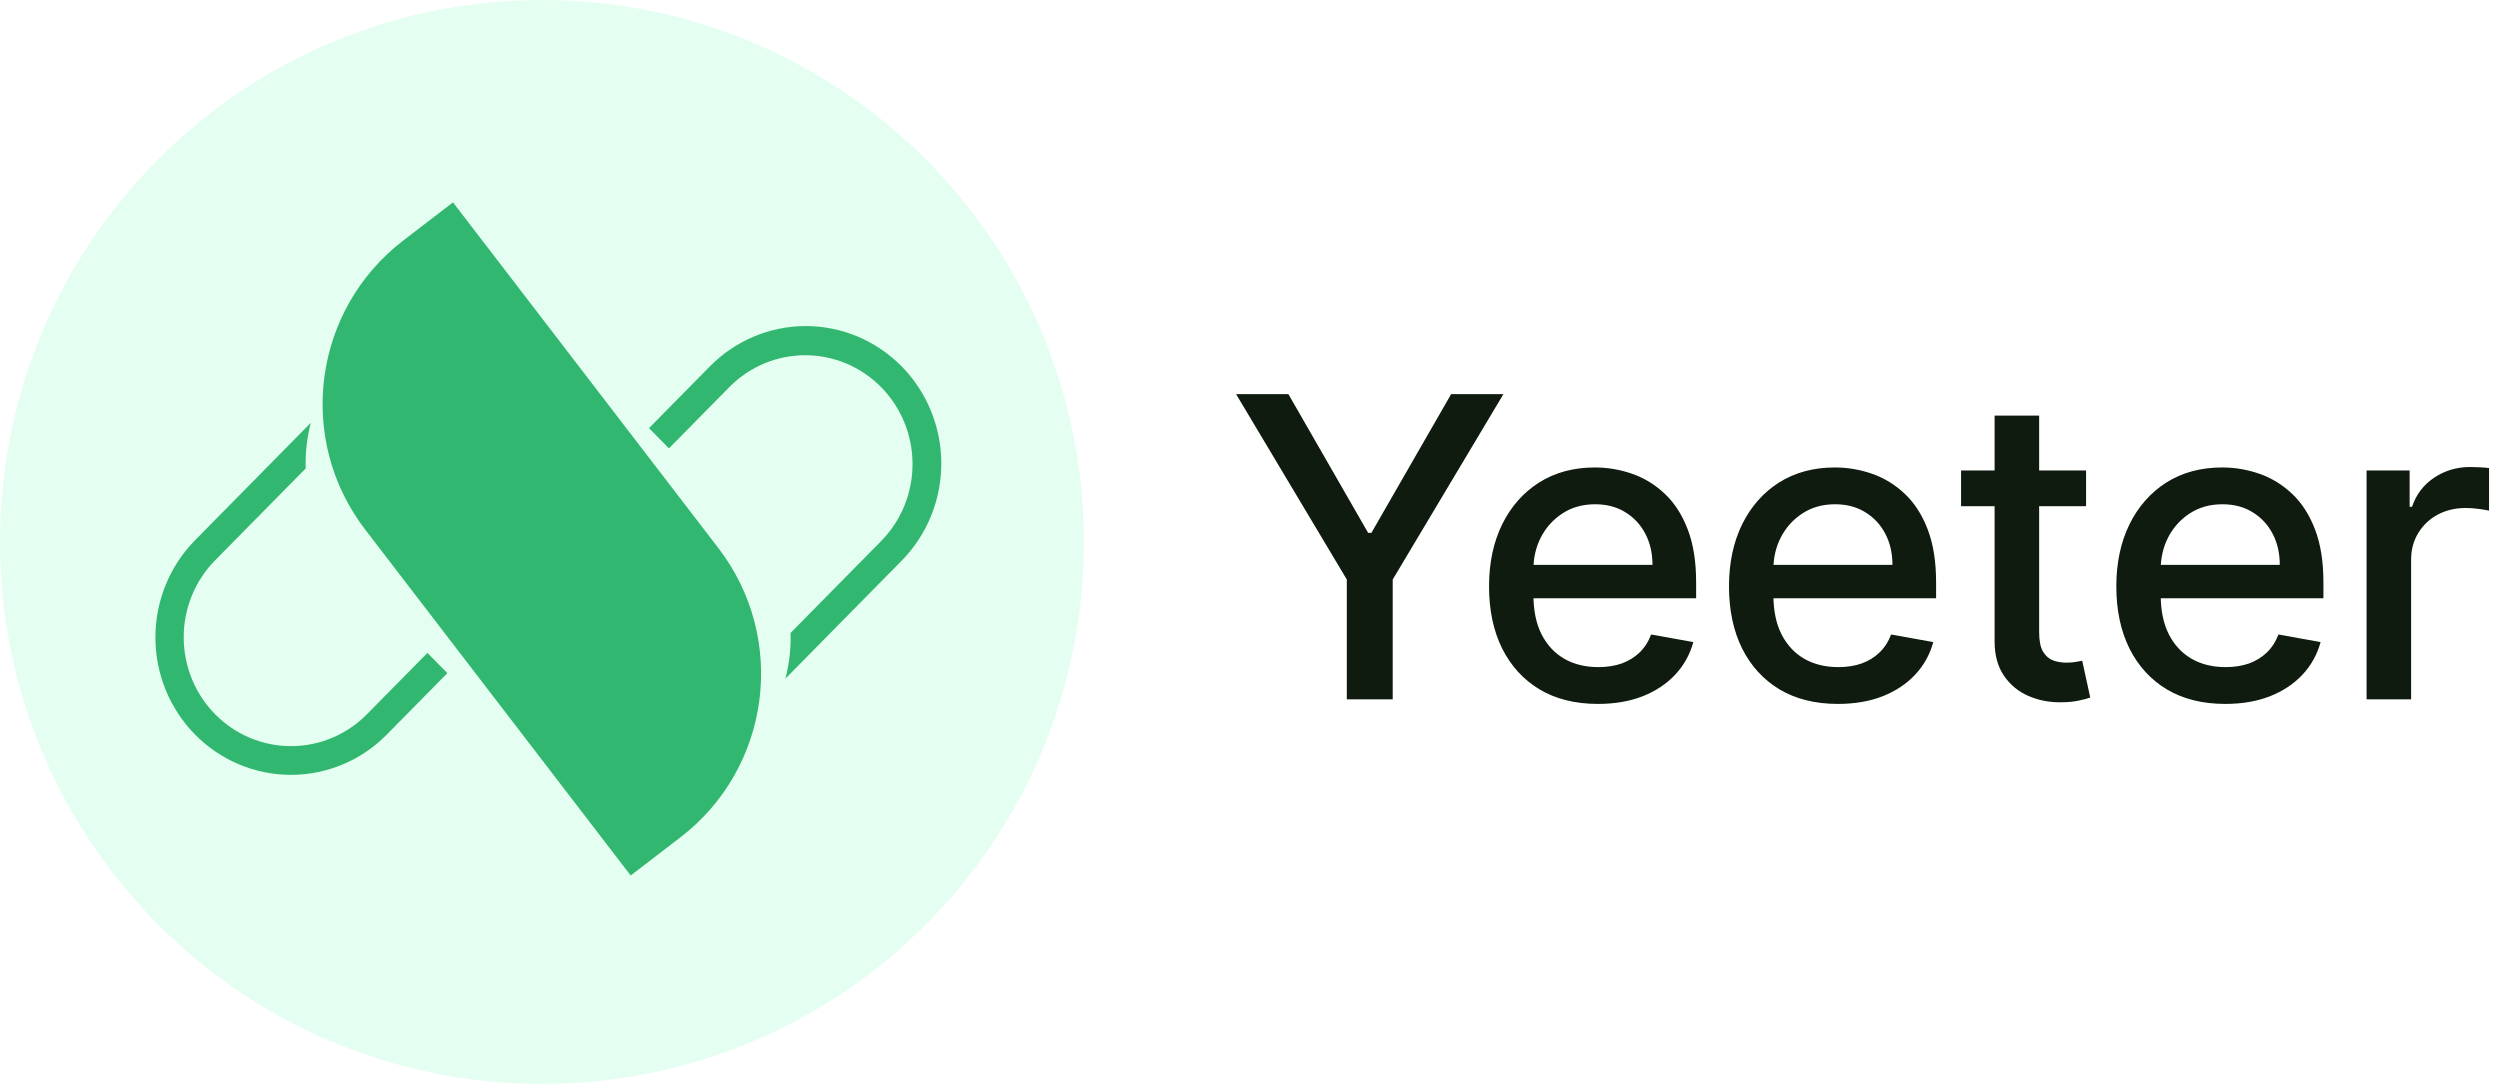
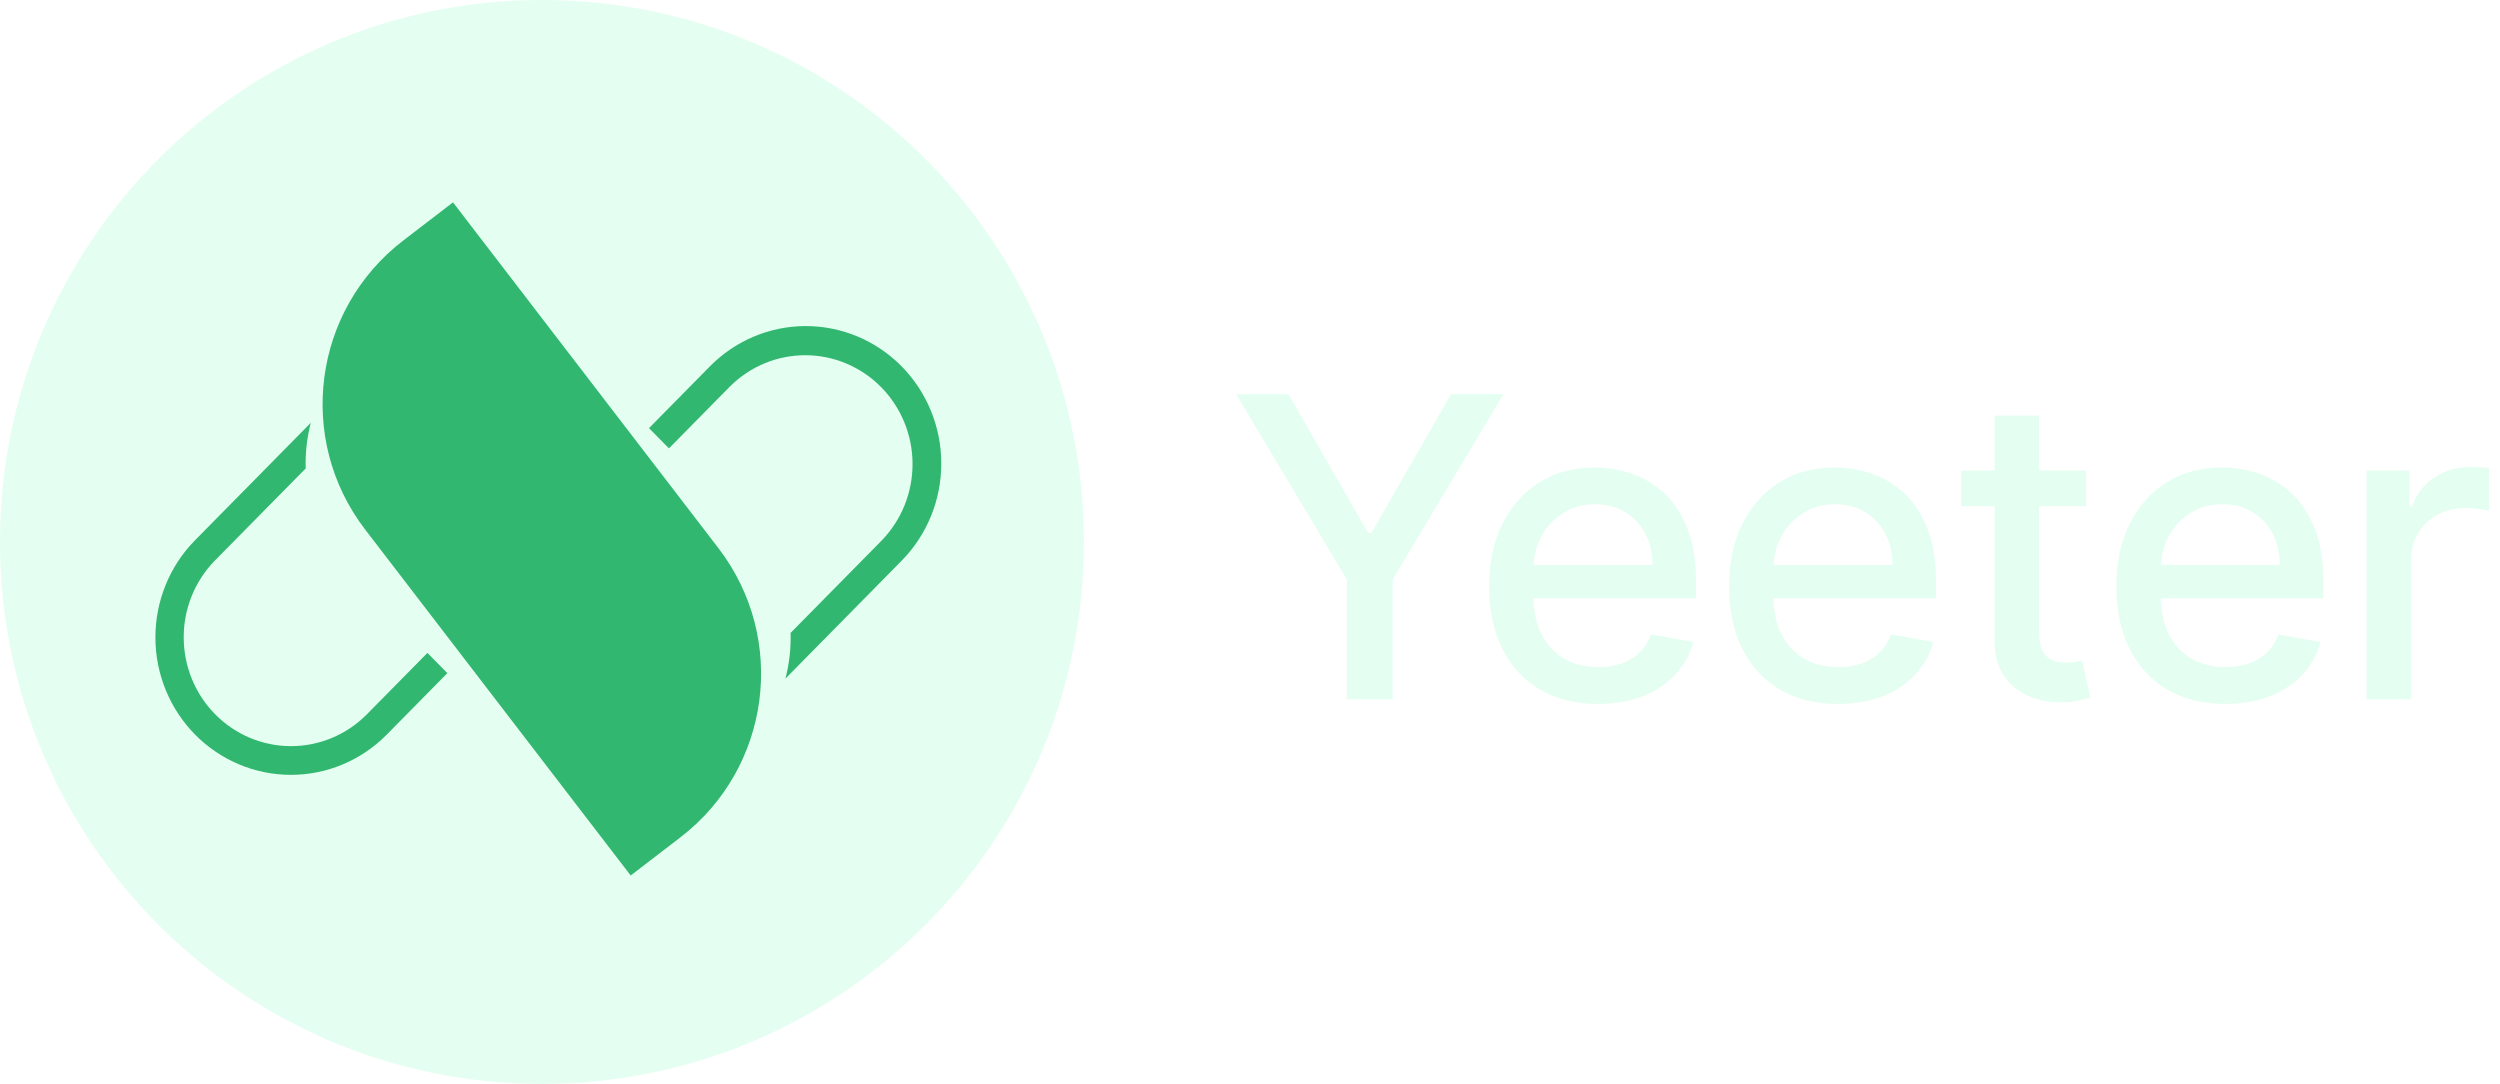
<svg xmlns="http://www.w3.org/2000/svg" width="143" height="62" viewBox="0 0 143 62" fill="none">
  <rect width="62" height="62" rx="31" fill="#E4FFF1" />
  <path d="M24.448 37.346L20.962 40.882C19.808 42.038 18.25 42.684 16.629 42.679C15.007 42.675 13.453 42.019 12.306 40.856C11.159 39.692 10.513 38.116 10.508 36.471C10.503 34.826 11.14 33.245 12.28 32.075L17.486 26.794C17.483 26.701 17.481 26.608 17.481 26.515C17.481 25.728 17.581 24.945 17.778 24.184L11.14 30.918C9.695 32.394 8.885 34.392 8.889 36.472C8.892 38.553 9.709 40.548 11.159 42.019C12.61 43.49 14.576 44.318 16.627 44.322C18.679 44.326 20.648 43.505 22.104 42.038L25.589 38.503L24.448 37.346Z" fill="#32B770" />
  <path d="M40.608 20.954L37.123 24.49L38.264 25.647L41.749 22.111C42.903 20.958 44.46 20.313 46.081 20.319C47.701 20.325 49.254 20.981 50.4 22.143C51.545 23.306 52.192 24.88 52.197 26.524C52.203 28.168 51.568 29.747 50.431 30.918L45.221 36.203C45.247 37.084 45.148 37.964 44.926 38.817L51.572 32.075C53.026 30.601 53.842 28.6 53.842 26.515C53.842 24.429 53.026 22.429 51.572 20.954C50.118 19.48 48.146 18.651 46.09 18.651C44.034 18.651 42.062 19.48 40.608 20.954Z" fill="#32B770" />
  <path d="M25.911 11.574L41.095 31.356C45.062 36.523 44.088 43.927 38.921 47.894L36.075 50.078L20.891 30.296C16.925 25.129 17.898 17.725 23.066 13.758L25.911 11.574Z" fill="#32B770" />
-   <path d="M70.705 22.546H73.697L78.257 30.48H78.444L83.004 22.546H85.995L79.663 33.148V40H77.038V33.148L70.705 22.546ZM91.403 40.264C90.113 40.264 89.002 39.989 88.07 39.438C87.144 38.881 86.428 38.099 85.923 37.094C85.423 36.082 85.173 34.898 85.173 33.54C85.173 32.199 85.423 31.017 85.923 29.994C86.428 28.972 87.133 28.173 88.037 27.599C88.945 27.026 90.008 26.739 91.224 26.739C91.963 26.739 92.678 26.861 93.372 27.105C94.065 27.349 94.687 27.733 95.238 28.256C95.789 28.778 96.224 29.457 96.542 30.293C96.86 31.122 97.019 32.131 97.019 33.318V34.222H86.613V32.312H94.522C94.522 31.642 94.386 31.048 94.113 30.531C93.84 30.009 93.457 29.597 92.963 29.296C92.474 28.994 91.9 28.844 91.241 28.844C90.525 28.844 89.9 29.02 89.366 29.372C88.838 29.719 88.428 30.173 88.139 30.736C87.855 31.293 87.713 31.898 87.713 32.551V34.043C87.713 34.918 87.866 35.662 88.173 36.276C88.485 36.889 88.92 37.358 89.477 37.682C90.034 38 90.684 38.159 91.428 38.159C91.912 38.159 92.352 38.091 92.749 37.955C93.147 37.812 93.491 37.602 93.781 37.324C94.07 37.045 94.292 36.702 94.445 36.293L96.858 36.727C96.664 37.438 96.318 38.06 95.818 38.594C95.323 39.122 94.701 39.534 93.951 39.83C93.207 40.119 92.358 40.264 91.403 40.264ZM105.129 40.264C103.839 40.264 102.728 39.989 101.796 39.438C100.87 38.881 100.154 38.099 99.649 37.094C99.149 36.082 98.899 34.898 98.899 33.54C98.899 32.199 99.149 31.017 99.649 29.994C100.154 28.972 100.859 28.173 101.762 27.599C102.671 27.026 103.734 26.739 104.95 26.739C105.689 26.739 106.404 26.861 107.098 27.105C107.791 27.349 108.413 27.733 108.964 28.256C109.515 28.778 109.95 29.457 110.268 30.293C110.586 31.122 110.745 32.131 110.745 33.318V34.222H100.339V32.312H108.248C108.248 31.642 108.112 31.048 107.839 30.531C107.566 30.009 107.183 29.597 106.689 29.296C106.2 28.994 105.626 28.844 104.967 28.844C104.251 28.844 103.626 29.02 103.092 29.372C102.564 29.719 102.154 30.173 101.865 30.736C101.581 31.293 101.439 31.898 101.439 32.551V34.043C101.439 34.918 101.592 35.662 101.899 36.276C102.211 36.889 102.646 37.358 103.203 37.682C103.76 38 104.41 38.159 105.154 38.159C105.637 38.159 106.078 38.091 106.475 37.955C106.873 37.812 107.217 37.602 107.507 37.324C107.796 37.045 108.018 36.702 108.171 36.293L110.583 36.727C110.39 37.438 110.044 38.06 109.544 38.594C109.049 39.122 108.427 39.534 107.677 39.83C106.933 40.119 106.083 40.264 105.129 40.264ZM119.324 26.909V28.954H112.173V26.909H119.324ZM114.091 23.773H116.639V36.156C116.639 36.651 116.713 37.023 116.86 37.273C117.008 37.517 117.199 37.685 117.432 37.776C117.67 37.861 117.929 37.903 118.207 37.903C118.412 37.903 118.591 37.889 118.744 37.861C118.897 37.832 119.017 37.81 119.102 37.793L119.562 39.898C119.414 39.955 119.204 40.011 118.932 40.068C118.659 40.131 118.318 40.165 117.909 40.17C117.238 40.182 116.613 40.062 116.034 39.812C115.454 39.562 114.985 39.176 114.628 38.653C114.27 38.131 114.091 37.474 114.091 36.685V23.773ZM127.284 40.264C125.994 40.264 124.883 39.989 123.951 39.438C123.025 38.881 122.309 38.099 121.804 37.094C121.304 36.082 121.054 34.898 121.054 33.54C121.054 32.199 121.304 31.017 121.804 29.994C122.309 28.972 123.014 28.173 123.917 27.599C124.826 27.026 125.889 26.739 127.105 26.739C127.844 26.739 128.559 26.861 129.253 27.105C129.946 27.349 130.568 27.733 131.119 28.256C131.67 28.778 132.105 29.457 132.423 30.293C132.741 31.122 132.9 32.131 132.9 33.318V34.222H122.494V32.312H130.403C130.403 31.642 130.267 31.048 129.994 30.531C129.721 30.009 129.338 29.597 128.844 29.296C128.355 28.994 127.781 28.844 127.122 28.844C126.406 28.844 125.781 29.02 125.247 29.372C124.719 29.719 124.309 30.173 124.02 30.736C123.736 31.293 123.594 31.898 123.594 32.551V34.043C123.594 34.918 123.747 35.662 124.054 36.276C124.366 36.889 124.801 37.358 125.358 37.682C125.915 38 126.565 38.159 127.309 38.159C127.792 38.159 128.233 38.091 128.63 37.955C129.028 37.812 129.372 37.602 129.662 37.324C129.951 37.045 130.173 36.702 130.326 36.293L132.738 36.727C132.545 37.438 132.199 38.06 131.699 38.594C131.204 39.122 130.582 39.534 129.832 39.83C129.088 40.119 128.238 40.264 127.284 40.264ZM135.368 40V26.909H137.831V28.989H137.967C138.206 28.284 138.626 27.73 139.229 27.327C139.837 26.918 140.524 26.713 141.291 26.713C141.45 26.713 141.638 26.719 141.854 26.73C142.075 26.741 142.248 26.756 142.373 26.773V29.21C142.271 29.182 142.089 29.151 141.828 29.116C141.567 29.077 141.305 29.057 141.044 29.057C140.442 29.057 139.905 29.185 139.433 29.44C138.967 29.69 138.598 30.04 138.325 30.489C138.052 30.932 137.916 31.438 137.916 32.006V40H135.368Z" fill="#0F1B0E" />
+   <path d="M70.705 22.546H73.697L78.257 30.48H78.444L83.004 22.546H85.995L79.663 33.148V40H77.038V33.148L70.705 22.546ZM91.403 40.264C90.113 40.264 89.002 39.989 88.07 39.438C87.144 38.881 86.428 38.099 85.923 37.094C85.423 36.082 85.173 34.898 85.173 33.54C85.173 32.199 85.423 31.017 85.923 29.994C86.428 28.972 87.133 28.173 88.037 27.599C88.945 27.026 90.008 26.739 91.224 26.739C91.963 26.739 92.678 26.861 93.372 27.105C94.065 27.349 94.687 27.733 95.238 28.256C95.789 28.778 96.224 29.457 96.542 30.293C96.86 31.122 97.019 32.131 97.019 33.318V34.222H86.613V32.312H94.522C94.522 31.642 94.386 31.048 94.113 30.531C93.84 30.009 93.457 29.597 92.963 29.296C92.474 28.994 91.9 28.844 91.241 28.844C90.525 28.844 89.9 29.02 89.366 29.372C88.838 29.719 88.428 30.173 88.139 30.736C87.855 31.293 87.713 31.898 87.713 32.551V34.043C87.713 34.918 87.866 35.662 88.173 36.276C88.485 36.889 88.92 37.358 89.477 37.682C90.034 38 90.684 38.159 91.428 38.159C91.912 38.159 92.352 38.091 92.749 37.955C93.147 37.812 93.491 37.602 93.781 37.324C94.07 37.045 94.292 36.702 94.445 36.293L96.858 36.727C96.664 37.438 96.318 38.06 95.818 38.594C95.323 39.122 94.701 39.534 93.951 39.83C93.207 40.119 92.358 40.264 91.403 40.264ZM105.129 40.264C103.839 40.264 102.728 39.989 101.796 39.438C100.87 38.881 100.154 38.099 99.649 37.094C99.149 36.082 98.899 34.898 98.899 33.54C98.899 32.199 99.149 31.017 99.649 29.994C100.154 28.972 100.859 28.173 101.762 27.599C102.671 27.026 103.734 26.739 104.95 26.739C105.689 26.739 106.404 26.861 107.098 27.105C107.791 27.349 108.413 27.733 108.964 28.256C109.515 28.778 109.95 29.457 110.268 30.293C110.586 31.122 110.745 32.131 110.745 33.318V34.222H100.339V32.312H108.248C108.248 31.642 108.112 31.048 107.839 30.531C107.566 30.009 107.183 29.597 106.689 29.296C106.2 28.994 105.626 28.844 104.967 28.844C104.251 28.844 103.626 29.02 103.092 29.372C102.564 29.719 102.154 30.173 101.865 30.736C101.581 31.293 101.439 31.898 101.439 32.551V34.043C101.439 34.918 101.592 35.662 101.899 36.276C102.211 36.889 102.646 37.358 103.203 37.682C103.76 38 104.41 38.159 105.154 38.159C105.637 38.159 106.078 38.091 106.475 37.955C106.873 37.812 107.217 37.602 107.507 37.324C107.796 37.045 108.018 36.702 108.171 36.293L110.583 36.727C110.39 37.438 110.044 38.06 109.544 38.594C109.049 39.122 108.427 39.534 107.677 39.83C106.933 40.119 106.083 40.264 105.129 40.264ZM119.324 26.909V28.954H112.173V26.909H119.324ZM114.091 23.773H116.639V36.156C116.639 36.651 116.713 37.023 116.86 37.273C117.008 37.517 117.199 37.685 117.432 37.776C117.67 37.861 117.929 37.903 118.207 37.903C118.412 37.903 118.591 37.889 118.744 37.861C118.897 37.832 119.017 37.81 119.102 37.793L119.562 39.898C119.414 39.955 119.204 40.011 118.932 40.068C118.659 40.131 118.318 40.165 117.909 40.17C117.238 40.182 116.613 40.062 116.034 39.812C115.454 39.562 114.985 39.176 114.628 38.653C114.27 38.131 114.091 37.474 114.091 36.685V23.773ZM127.284 40.264C125.994 40.264 124.883 39.989 123.951 39.438C123.025 38.881 122.309 38.099 121.804 37.094C121.304 36.082 121.054 34.898 121.054 33.54C121.054 32.199 121.304 31.017 121.804 29.994C122.309 28.972 123.014 28.173 123.917 27.599C124.826 27.026 125.889 26.739 127.105 26.739C127.844 26.739 128.559 26.861 129.253 27.105C129.946 27.349 130.568 27.733 131.119 28.256C131.67 28.778 132.105 29.457 132.423 30.293C132.741 31.122 132.9 32.131 132.9 33.318V34.222H122.494V32.312H130.403C130.403 31.642 130.267 31.048 129.994 30.531C129.721 30.009 129.338 29.597 128.844 29.296C128.355 28.994 127.781 28.844 127.122 28.844C126.406 28.844 125.781 29.02 125.247 29.372C124.719 29.719 124.309 30.173 124.02 30.736C123.736 31.293 123.594 31.898 123.594 32.551V34.043C123.594 34.918 123.747 35.662 124.054 36.276C124.366 36.889 124.801 37.358 125.358 37.682C125.915 38 126.565 38.159 127.309 38.159C127.792 38.159 128.233 38.091 128.63 37.955C129.028 37.812 129.372 37.602 129.662 37.324C129.951 37.045 130.173 36.702 130.326 36.293L132.738 36.727C132.545 37.438 132.199 38.06 131.699 38.594C131.204 39.122 130.582 39.534 129.832 39.83C129.088 40.119 128.238 40.264 127.284 40.264ZM135.368 40V26.909H137.831V28.989H137.967C138.206 28.284 138.626 27.73 139.229 27.327C139.837 26.918 140.524 26.713 141.291 26.713C141.45 26.713 141.638 26.719 141.854 26.73C142.075 26.741 142.248 26.756 142.373 26.773V29.21C142.271 29.182 142.089 29.151 141.828 29.116C141.567 29.077 141.305 29.057 141.044 29.057C140.442 29.057 139.905 29.185 139.433 29.44C138.967 29.69 138.598 30.04 138.325 30.489C138.052 30.932 137.916 31.438 137.916 32.006V40H135.368Z" fill="#E4FFF1" />
</svg>
